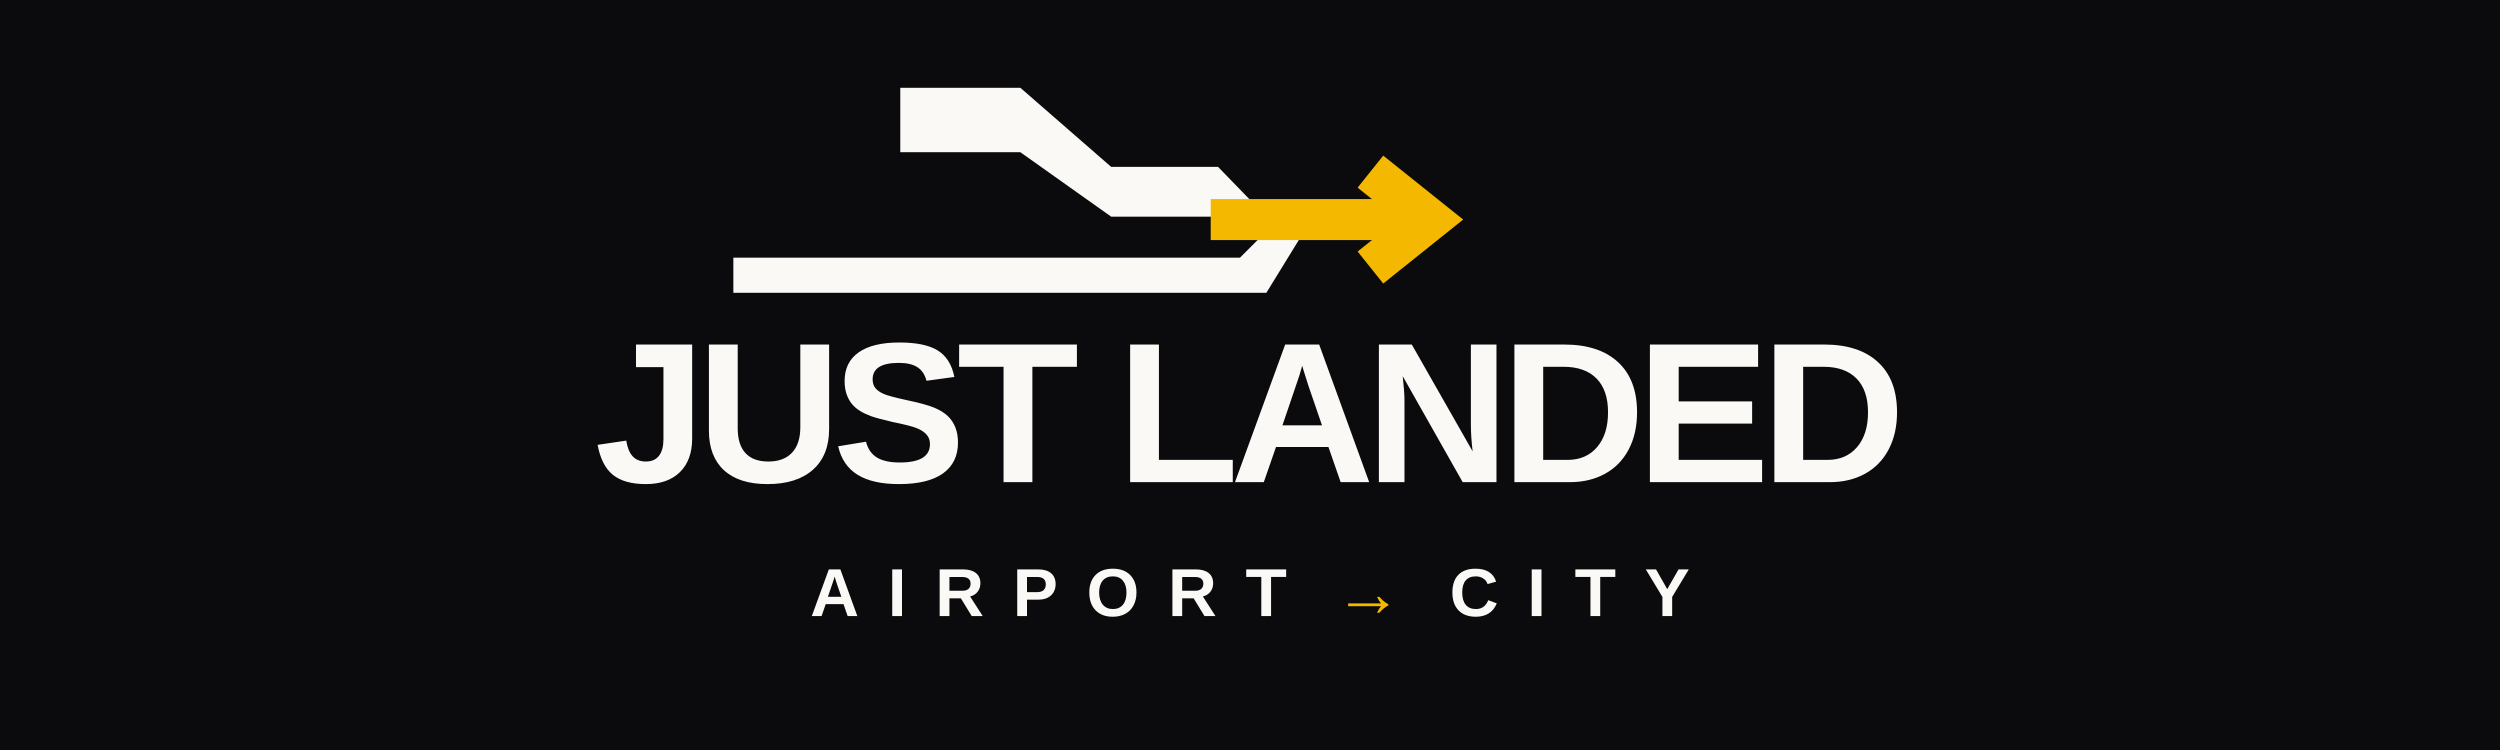
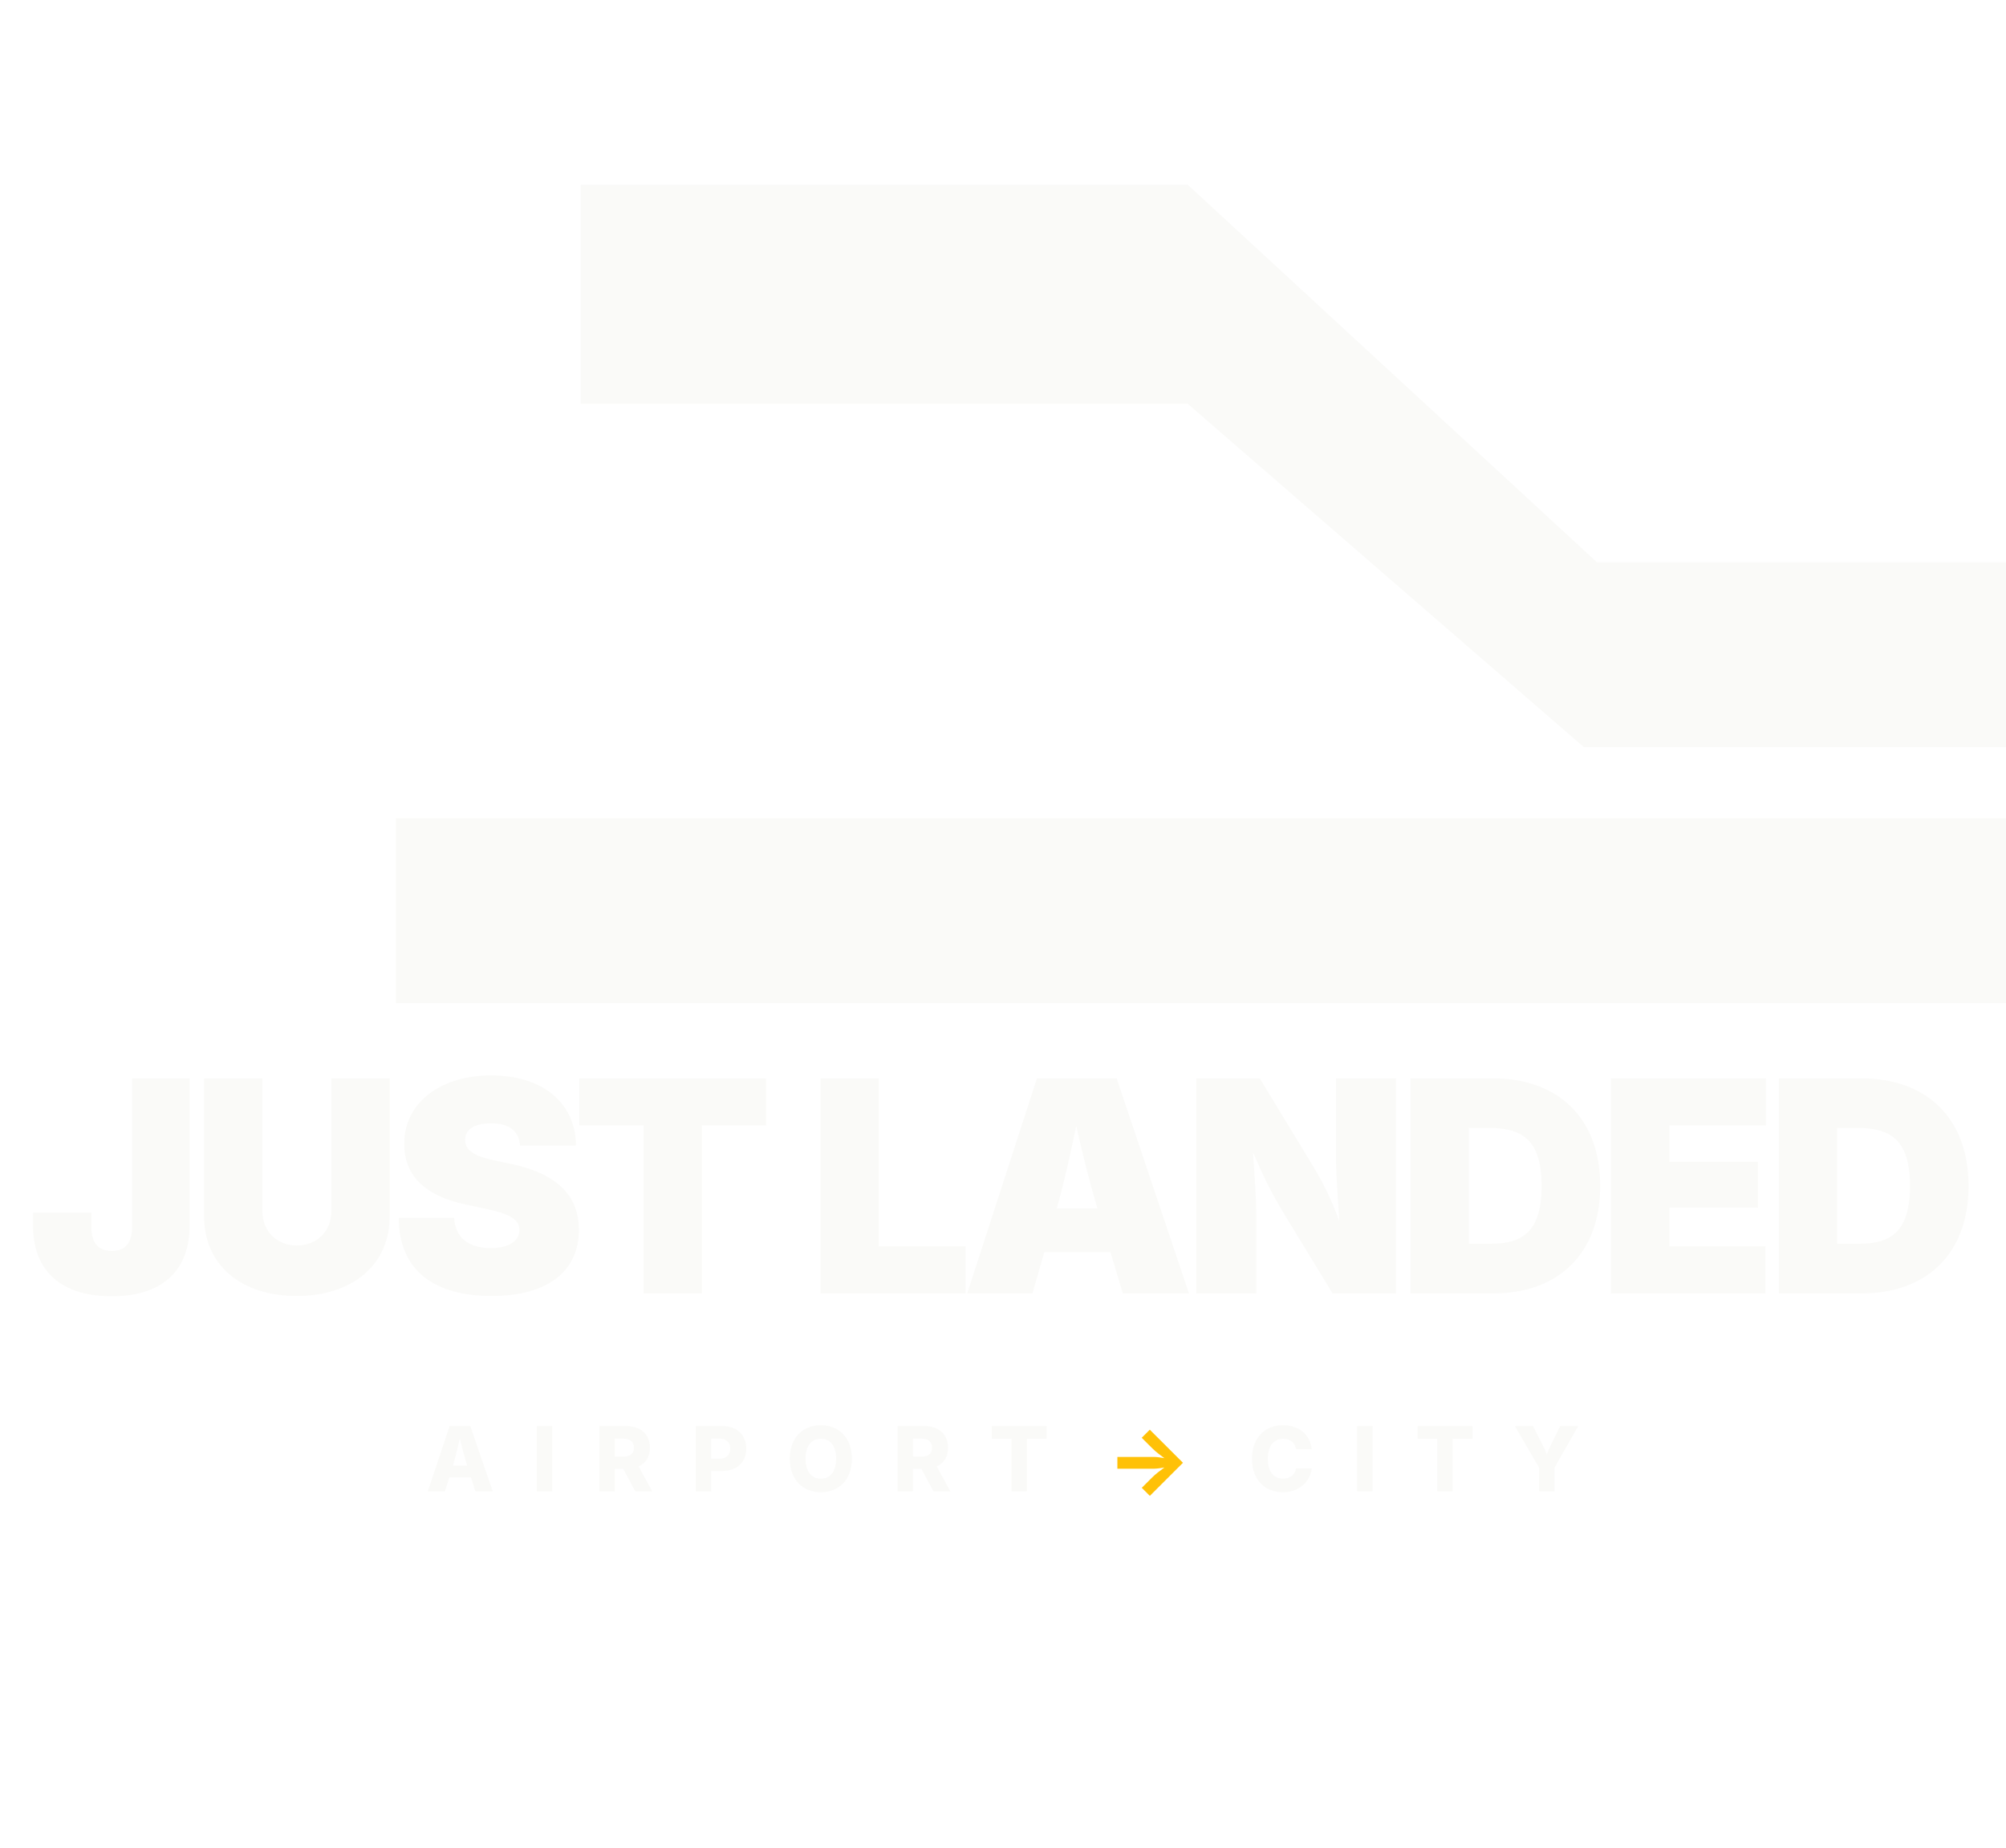
- <svg xmlns="http://www.w3.org/2000/svg" viewBox="0 0 1400 420" role="img" aria-labelledby="t d">
-   <rect width="1400" height="420" fill="#0B0B0D" />
-   <g transform="translate(350 18) scale(.82)" style="color:#FAF9F6">
-     <g fill="currentColor">
-       <path d="M188 38 L270 38 L332 92 L405 92 L438 126 L332 126 L270 82 L188 82 Z" />
-       <path d="M74 154 H420 L448 126 H470 L438 178 H74 Z" />
-     </g>
-     <path d="M414 128 H540" fill="none" stroke="#F5B800" stroke-width="28" stroke-linecap="square" />
-     <path d="M520 104 L550 128 L520 152" fill="none" stroke="#F5B800" stroke-width="28" stroke-linecap="square" stroke-linejoin="miter" />
+ <svg xmlns="http://www.w3.org/2000/svg" viewBox="0 0 760 700" role="img" aria-labelledby="t d">
+   <g transform="translate(150 35)">
+     <path d="M70 35H300L455 178H645L715 248H450L300 118H70Z" fill="#FAFAF8" />
+     <path d="M0 275H645L715 205H785L700 345H0Z" fill="#FAFAF8" />
+     <path d="M700 207H930" fill="none" stroke="#FFC107" stroke-width="58" stroke-linecap="square" />
+     <path d="M890 150L950 207L890 264" fill="none" stroke="#FFC107" stroke-width="58" stroke-linecap="square" stroke-linejoin="miter" />
  </g>
-   <text x="700" y="270" text-anchor="middle" font-family="Arial, Helvetica, sans-serif" font-size="112" font-weight="900" letter-spacing="-5" fill="#FAF9F6">JUST LANDED</text>
-   <text x="700" y="345" text-anchor="middle" font-family="Arial, Helvetica, sans-serif" font-size="38" font-weight="700" letter-spacing="16" fill="#FAF9F6">AIRPORT <tspan fill="#F5B800">→</tspan> CITY</text>
+   <text x="380" y="490" text-anchor="middle" fill="#FAFAF8" font-family="Inter,Arial,Helvetica,sans-serif" font-size="112" font-weight="900" letter-spacing="-5">JUST LANDED</text>
+   <text x="380" y="565" text-anchor="middle" fill="#FAFAF8" font-family="Inter,Arial,Helvetica,sans-serif" font-size="34" font-weight="800" letter-spacing="14">AIRPORT <tspan fill="#FFC107">→</tspan> CITY</text>
</svg>
